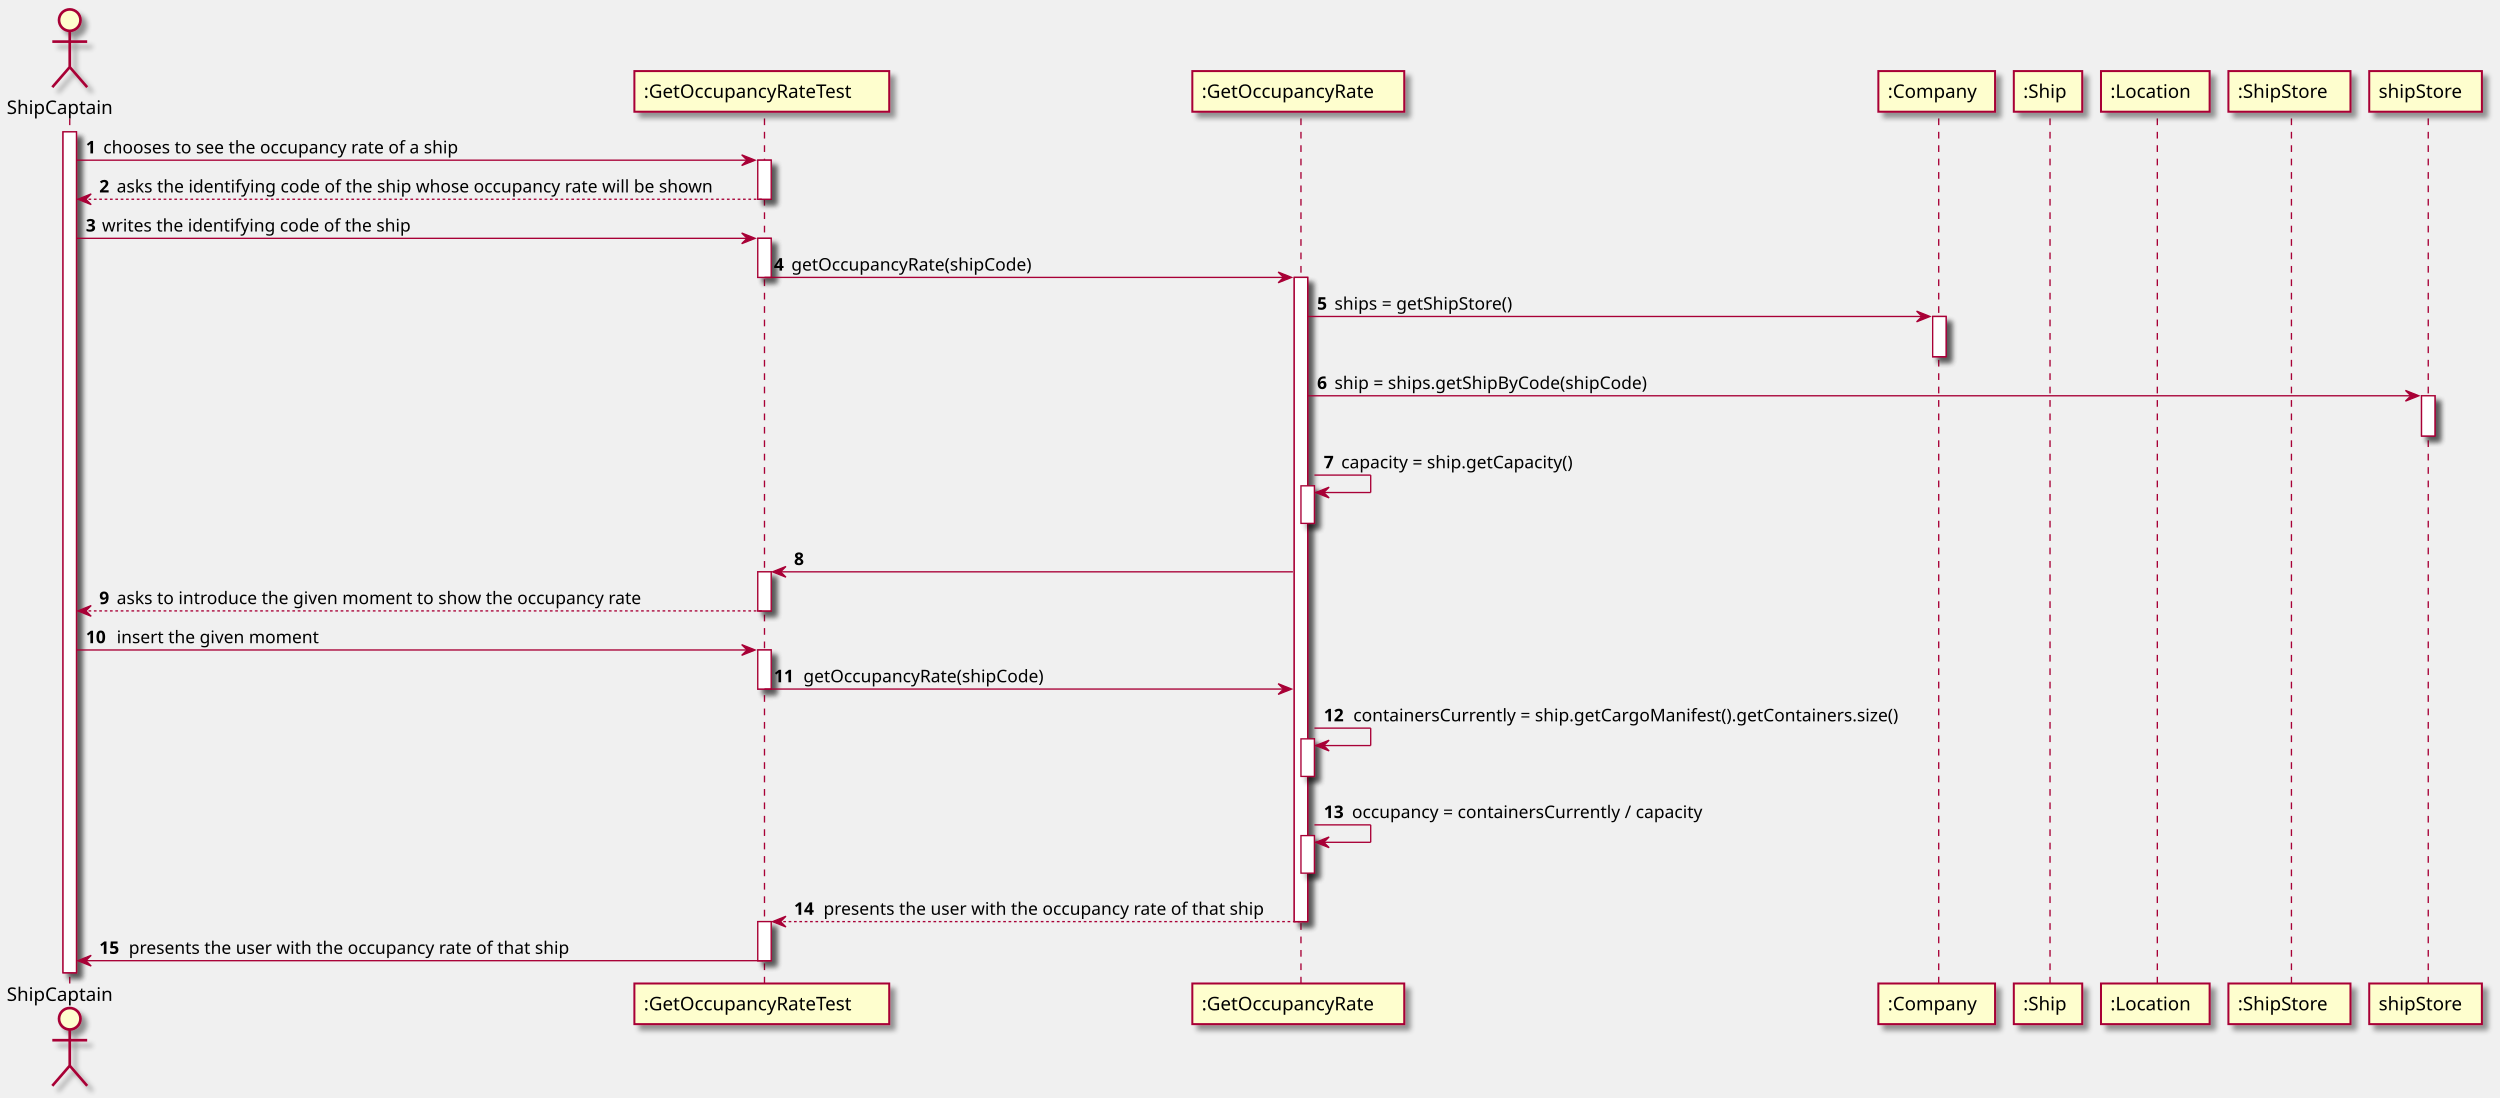
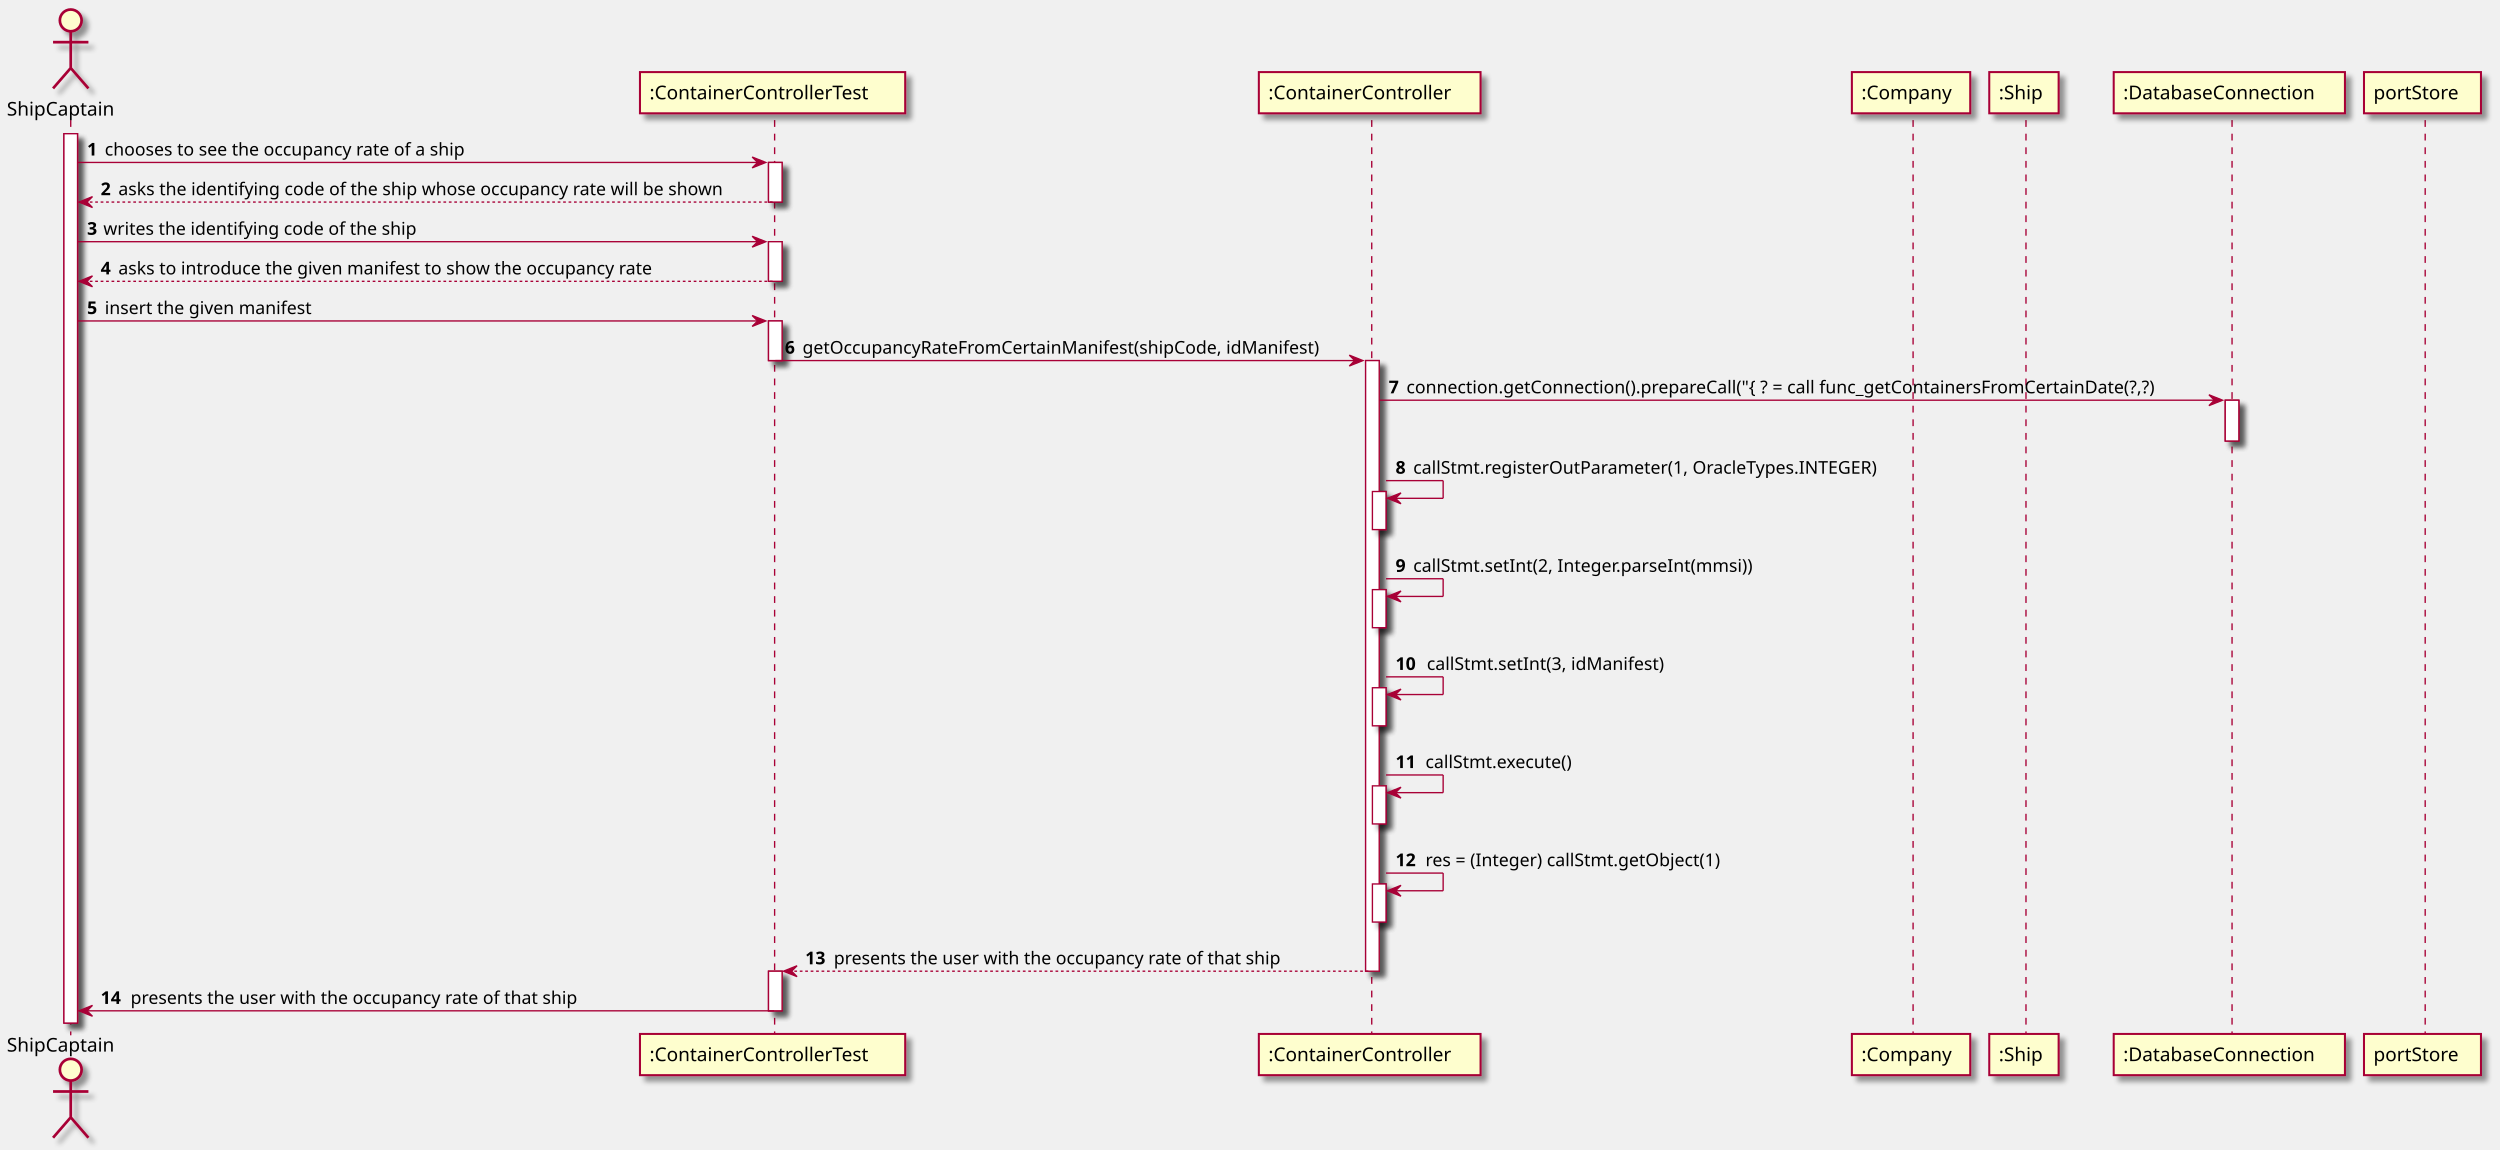
- <svg xmlns="http://www.w3.org/2000/svg" contentScriptType="application/ecmascript" contentStyleType="text/css" height="818px" preserveAspectRatio="none" style="width:1864px;height:818px;background:#FFFFFF;" version="1.1" viewBox="0 0 1864 818" width="1864px" zoomAndPan="magnify">
+ <svg xmlns="http://www.w3.org/2000/svg" contentScriptType="application/ecmascript" contentStyleType="text/css" height="845px" preserveAspectRatio="none" style="width:1838px;height:845px;background:#FFFFFF;" version="1.1" viewBox="0 0 1838 845" width="1838px" zoomAndPan="magnify">
  <defs>
-     <filter height="300%" id="f1es9epheh1u3o" width="300%" x="-1" y="-1">
+     <filter height="300%" id="fy1voehs3zh9o" width="300%" x="-1" y="-1">
      <feGaussianBlur result="blurOut" stdDeviation="2.0" />
      <feColorMatrix in="blurOut" result="blurOut2" type="matrix" values="0 0 0 0 0 0 0 0 0 0 0 0 0 0 0 0 0 0 .4 0" />
      <feOffset dx="4.0" dy="4.0" in="blurOut2" result="blurOut3" />
      <feBlend in="SourceGraphic" in2="blurOut3" mode="normal" />
    </filter>
  </defs>
  <g>
-     <rect fill="#FFFFFF" filter="url(#f1es9epheh1u3o)" height="626.992" style="stroke:#A80036;stroke-width:1.0;" width="10" x="47" y="98.297" />
-     <rect fill="#FFFFFF" filter="url(#f1es9epheh1u3o)" height="29.133" style="stroke:#A80036;stroke-width:1.0;" width="10" x="565" y="119.43" />
-     <rect fill="#FFFFFF" filter="url(#f1es9epheh1u3o)" height="29.133" style="stroke:#A80036;stroke-width:1.0;" width="10" x="565" y="177.695" />
-     <rect fill="#FFFFFF" filter="url(#f1es9epheh1u3o)" height="29.133" style="stroke:#A80036;stroke-width:1.0;" width="10" x="565" y="426.359" />
-     <rect fill="#FFFFFF" filter="url(#f1es9epheh1u3o)" height="29.133" style="stroke:#A80036;stroke-width:1.0;" width="10" x="565" y="484.625" />
-     <rect fill="#FFFFFF" filter="url(#f1es9epheh1u3o)" height="29.133" style="stroke:#A80036;stroke-width:1.0;" width="10" x="565" y="687.156" />
-     <rect fill="#FFFFFF" filter="url(#f1es9epheh1u3o)" height="480.328" style="stroke:#A80036;stroke-width:1.0;" width="10" x="965" y="206.828" />
-     <rect fill="#FFFFFF" filter="url(#f1es9epheh1u3o)" height="28" style="stroke:#A80036;stroke-width:1.0;" width="10" x="970" y="362.227" />
-     <rect fill="#FFFFFF" filter="url(#f1es9epheh1u3o)" height="28" style="stroke:#A80036;stroke-width:1.0;" width="10" x="970" y="550.891" />
-     <rect fill="#FFFFFF" filter="url(#f1es9epheh1u3o)" height="28" style="stroke:#A80036;stroke-width:1.0;" width="10" x="970" y="623.023" />
-     <rect fill="#FFFFFF" filter="url(#f1es9epheh1u3o)" height="30" style="stroke:#A80036;stroke-width:1.0;" width="10" x="1441" y="235.961" />
-     <rect fill="#FFFFFF" filter="url(#f1es9epheh1u3o)" height="30" style="stroke:#A80036;stroke-width:1.0;" width="10" x="1805.5" y="295.094" />
-     <line style="stroke:#A80036;stroke-width:1.0;stroke-dasharray:5.0,5.0;" x1="52" x2="52" y1="88.297" y2="734.289" />
-     <line style="stroke:#A80036;stroke-width:1.0;stroke-dasharray:5.0,5.0;" x1="570" x2="570" y1="88.297" y2="734.289" />
-     <line style="stroke:#A80036;stroke-width:1.0;stroke-dasharray:5.0,5.0;" x1="970" x2="970" y1="88.297" y2="734.289" />
-     <line style="stroke:#A80036;stroke-width:1.0;stroke-dasharray:5.0,5.0;" x1="1445.5" x2="1445.5" y1="88.297" y2="734.289" />
-     <line style="stroke:#A80036;stroke-width:1.0;stroke-dasharray:5.0,5.0;" x1="1528.5" x2="1528.5" y1="88.297" y2="734.289" />
-     <line style="stroke:#A80036;stroke-width:1.0;stroke-dasharray:5.0,5.0;" x1="1608.5" x2="1608.5" y1="88.297" y2="734.289" />
-     <line style="stroke:#A80036;stroke-width:1.0;stroke-dasharray:5.0,5.0;" x1="1708.5" x2="1708.5" y1="88.297" y2="734.289" />
-     <line style="stroke:#A80036;stroke-width:1.0;stroke-dasharray:5.0,5.0;" x1="1810.5" x2="1810.5" y1="88.297" y2="734.289" />
+     <rect fill="#FFFFFF" filter="url(#fy1voehs3zh9o)" height="653.859" style="stroke:#A80036;stroke-width:1.0;" width="10" x="47" y="98.297" />
+     <rect fill="#FFFFFF" filter="url(#fy1voehs3zh9o)" height="29.133" style="stroke:#A80036;stroke-width:1.0;" width="10" x="565" y="119.43" />
+     <rect fill="#FFFFFF" filter="url(#fy1voehs3zh9o)" height="29.133" style="stroke:#A80036;stroke-width:1.0;" width="10" x="565" y="177.695" />
+     <rect fill="#FFFFFF" filter="url(#fy1voehs3zh9o)" height="29.133" style="stroke:#A80036;stroke-width:1.0;" width="10" x="565" y="235.961" />
+     <rect fill="#FFFFFF" filter="url(#fy1voehs3zh9o)" height="29.133" style="stroke:#A80036;stroke-width:1.0;" width="10" x="565" y="714.023" />
+     <rect fill="#FFFFFF" filter="url(#fy1voehs3zh9o)" height="448.93" style="stroke:#A80036;stroke-width:1.0;" width="10" x="1004" y="265.094" />
+     <rect fill="#FFFFFF" filter="url(#fy1voehs3zh9o)" height="28" style="stroke:#A80036;stroke-width:1.0;" width="10" x="1009" y="361.359" />
+     <rect fill="#FFFFFF" filter="url(#fy1voehs3zh9o)" height="28" style="stroke:#A80036;stroke-width:1.0;" width="10" x="1009" y="433.492" />
+     <rect fill="#FFFFFF" filter="url(#fy1voehs3zh9o)" height="28" style="stroke:#A80036;stroke-width:1.0;" width="10" x="1009" y="505.625" />
+     <rect fill="#FFFFFF" filter="url(#fy1voehs3zh9o)" height="28" style="stroke:#A80036;stroke-width:1.0;" width="10" x="1009" y="577.758" />
+     <rect fill="#FFFFFF" filter="url(#fy1voehs3zh9o)" height="28" style="stroke:#A80036;stroke-width:1.0;" width="10" x="1009" y="649.891" />
+     <rect fill="#FFFFFF" filter="url(#fy1voehs3zh9o)" height="30" style="stroke:#A80036;stroke-width:1.0;" width="10" x="1636" y="294.227" />
+     <line style="stroke:#A80036;stroke-width:1.0;stroke-dasharray:5.0,5.0;" x1="52" x2="52" y1="88.297" y2="761.156" />
+     <line style="stroke:#A80036;stroke-width:1.0;stroke-dasharray:5.0,5.0;" x1="569.5" x2="569.5" y1="88.297" y2="761.156" />
+     <line style="stroke:#A80036;stroke-width:1.0;stroke-dasharray:5.0,5.0;" x1="1008.5" x2="1008.5" y1="88.297" y2="761.156" />
+     <line style="stroke:#A80036;stroke-width:1.0;stroke-dasharray:5.0,5.0;" x1="1406.5" x2="1406.5" y1="88.297" y2="761.156" />
+     <line style="stroke:#A80036;stroke-width:1.0;stroke-dasharray:5.0,5.0;" x1="1489.5" x2="1489.5" y1="88.297" y2="761.156" />
+     <line style="stroke:#A80036;stroke-width:1.0;stroke-dasharray:5.0,5.0;" x1="1641" x2="1641" y1="88.297" y2="761.156" />
+     <line style="stroke:#A80036;stroke-width:1.0;stroke-dasharray:5.0,5.0;" x1="1783" x2="1783" y1="88.297" y2="761.156" />
    <text fill="#000000" font-family="sans-serif" font-size="14" lengthAdjust="spacing" textLength="88" x="5" y="84.995">ShipCaptain</text>
-     <ellipse cx="52" cy="15" fill="#FEFECE" filter="url(#f1es9epheh1u3o)" rx="8" ry="8" style="stroke:#A80036;stroke-width:2.0;" />
-     <path d="M52,23 L52,50 M39,31 L65,31 M52,50 L39,65 M52,50 L65,65 " fill="none" filter="url(#f1es9epheh1u3o)" style="stroke:#A80036;stroke-width:2.0;" />
-     <text fill="#000000" font-family="sans-serif" font-size="14" lengthAdjust="spacing" textLength="88" x="5" y="746.284">ShipCaptain</text>
-     <ellipse cx="52" cy="759.586" fill="#FEFECE" filter="url(#f1es9epheh1u3o)" rx="8" ry="8" style="stroke:#A80036;stroke-width:2.0;" />
-     <path d="M52,767.586 L52,794.586 M39,775.586 L65,775.586 M52,794.586 L39,809.586 M52,794.586 L65,809.586 " fill="none" filter="url(#f1es9epheh1u3o)" style="stroke:#A80036;stroke-width:2.0;" />
-     <rect fill="#FEFECE" filter="url(#f1es9epheh1u3o)" height="30.297" style="stroke:#A80036;stroke-width:1.5;" width="190" x="473" y="53" />
-     <text fill="#000000" font-family="sans-serif" font-size="14" lengthAdjust="spacing" textLength="176" x="480" y="72.995">:GetOccupancyRateTest</text>
-     <rect fill="#FEFECE" filter="url(#f1es9epheh1u3o)" height="30.297" style="stroke:#A80036;stroke-width:1.5;" width="190" x="473" y="733.289" />
-     <text fill="#000000" font-family="sans-serif" font-size="14" lengthAdjust="spacing" textLength="176" x="480" y="753.284">:GetOccupancyRateTest</text>
-     <rect fill="#FEFECE" filter="url(#f1es9epheh1u3o)" height="30.297" style="stroke:#A80036;stroke-width:1.5;" width="158" x="889" y="53" />
-     <text fill="#000000" font-family="sans-serif" font-size="14" lengthAdjust="spacing" textLength="144" x="896" y="72.995">:GetOccupancyRate</text>
-     <rect fill="#FEFECE" filter="url(#f1es9epheh1u3o)" height="30.297" style="stroke:#A80036;stroke-width:1.5;" width="158" x="889" y="733.289" />
-     <text fill="#000000" font-family="sans-serif" font-size="14" lengthAdjust="spacing" textLength="144" x="896" y="753.284">:GetOccupancyRate</text>
-     <rect fill="#FEFECE" filter="url(#f1es9epheh1u3o)" height="30.297" style="stroke:#A80036;stroke-width:1.5;" width="87" x="1400.5" y="53" />
-     <text fill="#000000" font-family="sans-serif" font-size="14" lengthAdjust="spacing" textLength="73" x="1407.5" y="72.995">:Company</text>
-     <rect fill="#FEFECE" filter="url(#f1es9epheh1u3o)" height="30.297" style="stroke:#A80036;stroke-width:1.5;" width="87" x="1400.5" y="733.289" />
-     <text fill="#000000" font-family="sans-serif" font-size="14" lengthAdjust="spacing" textLength="73" x="1407.5" y="753.284">:Company</text>
-     <rect fill="#FEFECE" filter="url(#f1es9epheh1u3o)" height="30.297" style="stroke:#A80036;stroke-width:1.5;" width="51" x="1501.5" y="53" />
-     <text fill="#000000" font-family="sans-serif" font-size="14" lengthAdjust="spacing" textLength="37" x="1508.5" y="72.995">:Ship</text>
-     <rect fill="#FEFECE" filter="url(#f1es9epheh1u3o)" height="30.297" style="stroke:#A80036;stroke-width:1.5;" width="51" x="1501.5" y="733.289" />
-     <text fill="#000000" font-family="sans-serif" font-size="14" lengthAdjust="spacing" textLength="37" x="1508.5" y="753.284">:Ship</text>
-     <rect fill="#FEFECE" filter="url(#f1es9epheh1u3o)" height="30.297" style="stroke:#A80036;stroke-width:1.5;" width="81" x="1566.5" y="53" />
-     <text fill="#000000" font-family="sans-serif" font-size="14" lengthAdjust="spacing" textLength="67" x="1573.5" y="72.995">:Location</text>
-     <rect fill="#FEFECE" filter="url(#f1es9epheh1u3o)" height="30.297" style="stroke:#A80036;stroke-width:1.5;" width="81" x="1566.5" y="733.289" />
-     <text fill="#000000" font-family="sans-serif" font-size="14" lengthAdjust="spacing" textLength="67" x="1573.5" y="753.284">:Location</text>
-     <rect fill="#FEFECE" filter="url(#f1es9epheh1u3o)" height="30.297" style="stroke:#A80036;stroke-width:1.5;" width="91" x="1661.5" y="53" />
-     <text fill="#000000" font-family="sans-serif" font-size="14" lengthAdjust="spacing" textLength="77" x="1668.5" y="72.995">:ShipStore</text>
-     <rect fill="#FEFECE" filter="url(#f1es9epheh1u3o)" height="30.297" style="stroke:#A80036;stroke-width:1.5;" width="91" x="1661.5" y="733.289" />
-     <text fill="#000000" font-family="sans-serif" font-size="14" lengthAdjust="spacing" textLength="77" x="1668.5" y="753.284">:ShipStore</text>
-     <rect fill="#FEFECE" filter="url(#f1es9epheh1u3o)" height="30.297" style="stroke:#A80036;stroke-width:1.5;" width="84" x="1766.5" y="53" />
-     <text fill="#000000" font-family="sans-serif" font-size="14" lengthAdjust="spacing" textLength="70" x="1773.5" y="72.995">shipStore</text>
-     <rect fill="#FEFECE" filter="url(#f1es9epheh1u3o)" height="30.297" style="stroke:#A80036;stroke-width:1.5;" width="84" x="1766.5" y="733.289" />
-     <text fill="#000000" font-family="sans-serif" font-size="14" lengthAdjust="spacing" textLength="70" x="1773.5" y="753.284">shipStore</text>
-     <rect fill="#FFFFFF" filter="url(#f1es9epheh1u3o)" height="626.992" style="stroke:#A80036;stroke-width:1.0;" width="10" x="47" y="98.297" />
-     <rect fill="#FFFFFF" filter="url(#f1es9epheh1u3o)" height="29.133" style="stroke:#A80036;stroke-width:1.0;" width="10" x="565" y="119.43" />
-     <rect fill="#FFFFFF" filter="url(#f1es9epheh1u3o)" height="29.133" style="stroke:#A80036;stroke-width:1.0;" width="10" x="565" y="177.695" />
-     <rect fill="#FFFFFF" filter="url(#f1es9epheh1u3o)" height="29.133" style="stroke:#A80036;stroke-width:1.0;" width="10" x="565" y="426.359" />
-     <rect fill="#FFFFFF" filter="url(#f1es9epheh1u3o)" height="29.133" style="stroke:#A80036;stroke-width:1.0;" width="10" x="565" y="484.625" />
-     <rect fill="#FFFFFF" filter="url(#f1es9epheh1u3o)" height="29.133" style="stroke:#A80036;stroke-width:1.0;" width="10" x="565" y="687.156" />
-     <rect fill="#FFFFFF" filter="url(#f1es9epheh1u3o)" height="480.328" style="stroke:#A80036;stroke-width:1.0;" width="10" x="965" y="206.828" />
-     <rect fill="#FFFFFF" filter="url(#f1es9epheh1u3o)" height="28" style="stroke:#A80036;stroke-width:1.0;" width="10" x="970" y="362.227" />
-     <rect fill="#FFFFFF" filter="url(#f1es9epheh1u3o)" height="28" style="stroke:#A80036;stroke-width:1.0;" width="10" x="970" y="550.891" />
-     <rect fill="#FFFFFF" filter="url(#f1es9epheh1u3o)" height="28" style="stroke:#A80036;stroke-width:1.0;" width="10" x="970" y="623.023" />
-     <rect fill="#FFFFFF" filter="url(#f1es9epheh1u3o)" height="30" style="stroke:#A80036;stroke-width:1.0;" width="10" x="1441" y="235.961" />
-     <rect fill="#FFFFFF" filter="url(#f1es9epheh1u3o)" height="30" style="stroke:#A80036;stroke-width:1.0;" width="10" x="1805.5" y="295.094" />
+     <ellipse cx="52" cy="15" fill="#FEFECE" filter="url(#fy1voehs3zh9o)" rx="8" ry="8" style="stroke:#A80036;stroke-width:2.0;" />
+     <path d="M52,23 L52,50 M39,31 L65,31 M52,50 L39,65 M52,50 L65,65 " fill="none" filter="url(#fy1voehs3zh9o)" style="stroke:#A80036;stroke-width:2.0;" />
+     <text fill="#000000" font-family="sans-serif" font-size="14" lengthAdjust="spacing" textLength="88" x="5" y="773.151">ShipCaptain</text>
+     <ellipse cx="52" cy="786.453" fill="#FEFECE" filter="url(#fy1voehs3zh9o)" rx="8" ry="8" style="stroke:#A80036;stroke-width:2.0;" />
+     <path d="M52,794.453 L52,821.453 M39,802.453 L65,802.453 M52,821.453 L39,836.453 M52,821.453 L65,836.453 " fill="none" filter="url(#fy1voehs3zh9o)" style="stroke:#A80036;stroke-width:2.0;" />
+     <rect fill="#FEFECE" filter="url(#fy1voehs3zh9o)" height="30.297" style="stroke:#A80036;stroke-width:1.5;" width="195" x="470.5" y="53" />
+     <text fill="#000000" font-family="sans-serif" font-size="14" lengthAdjust="spacing" textLength="181" x="477.5" y="72.995">:ContainerControllerTest</text>
+     <rect fill="#FEFECE" filter="url(#fy1voehs3zh9o)" height="30.297" style="stroke:#A80036;stroke-width:1.5;" width="195" x="470.5" y="760.156" />
+     <text fill="#000000" font-family="sans-serif" font-size="14" lengthAdjust="spacing" textLength="181" x="477.5" y="780.151">:ContainerControllerTest</text>
+     <rect fill="#FEFECE" filter="url(#fy1voehs3zh9o)" height="30.297" style="stroke:#A80036;stroke-width:1.5;" width="163" x="925.5" y="53" />
+     <text fill="#000000" font-family="sans-serif" font-size="14" lengthAdjust="spacing" textLength="149" x="932.5" y="72.995">:ContainerController</text>
+     <rect fill="#FEFECE" filter="url(#fy1voehs3zh9o)" height="30.297" style="stroke:#A80036;stroke-width:1.5;" width="163" x="925.5" y="760.156" />
+     <text fill="#000000" font-family="sans-serif" font-size="14" lengthAdjust="spacing" textLength="149" x="932.5" y="780.151">:ContainerController</text>
+     <rect fill="#FEFECE" filter="url(#fy1voehs3zh9o)" height="30.297" style="stroke:#A80036;stroke-width:1.5;" width="87" x="1361.5" y="53" />
+     <text fill="#000000" font-family="sans-serif" font-size="14" lengthAdjust="spacing" textLength="73" x="1368.5" y="72.995">:Company</text>
+     <rect fill="#FEFECE" filter="url(#fy1voehs3zh9o)" height="30.297" style="stroke:#A80036;stroke-width:1.5;" width="87" x="1361.5" y="760.156" />
+     <text fill="#000000" font-family="sans-serif" font-size="14" lengthAdjust="spacing" textLength="73" x="1368.5" y="780.151">:Company</text>
+     <rect fill="#FEFECE" filter="url(#fy1voehs3zh9o)" height="30.297" style="stroke:#A80036;stroke-width:1.5;" width="51" x="1462.5" y="53" />
+     <text fill="#000000" font-family="sans-serif" font-size="14" lengthAdjust="spacing" textLength="37" x="1469.5" y="72.995">:Ship</text>
+     <rect fill="#FEFECE" filter="url(#fy1voehs3zh9o)" height="30.297" style="stroke:#A80036;stroke-width:1.5;" width="51" x="1462.5" y="760.156" />
+     <text fill="#000000" font-family="sans-serif" font-size="14" lengthAdjust="spacing" textLength="37" x="1469.5" y="780.151">:Ship</text>
+     <rect fill="#FEFECE" filter="url(#fy1voehs3zh9o)" height="30.297" style="stroke:#A80036;stroke-width:1.5;" width="170" x="1554" y="53" />
+     <text fill="#000000" font-family="sans-serif" font-size="14" lengthAdjust="spacing" textLength="156" x="1561" y="72.995">:DatabaseConnection</text>
+     <rect fill="#FEFECE" filter="url(#fy1voehs3zh9o)" height="30.297" style="stroke:#A80036;stroke-width:1.5;" width="170" x="1554" y="760.156" />
+     <text fill="#000000" font-family="sans-serif" font-size="14" lengthAdjust="spacing" textLength="156" x="1561" y="780.151">:DatabaseConnection</text>
+     <rect fill="#FEFECE" filter="url(#fy1voehs3zh9o)" height="30.297" style="stroke:#A80036;stroke-width:1.5;" width="86" x="1738" y="53" />
+     <text fill="#000000" font-family="sans-serif" font-size="14" lengthAdjust="spacing" textLength="72" x="1745" y="72.995">portStore</text>
+     <rect fill="#FEFECE" filter="url(#fy1voehs3zh9o)" height="30.297" style="stroke:#A80036;stroke-width:1.5;" width="86" x="1738" y="760.156" />
+     <text fill="#000000" font-family="sans-serif" font-size="14" lengthAdjust="spacing" textLength="72" x="1745" y="780.151">portStore</text>
+     <rect fill="#FFFFFF" filter="url(#fy1voehs3zh9o)" height="653.859" style="stroke:#A80036;stroke-width:1.0;" width="10" x="47" y="98.297" />
+     <rect fill="#FFFFFF" filter="url(#fy1voehs3zh9o)" height="29.133" style="stroke:#A80036;stroke-width:1.0;" width="10" x="565" y="119.43" />
+     <rect fill="#FFFFFF" filter="url(#fy1voehs3zh9o)" height="29.133" style="stroke:#A80036;stroke-width:1.0;" width="10" x="565" y="177.695" />
+     <rect fill="#FFFFFF" filter="url(#fy1voehs3zh9o)" height="29.133" style="stroke:#A80036;stroke-width:1.0;" width="10" x="565" y="235.961" />
+     <rect fill="#FFFFFF" filter="url(#fy1voehs3zh9o)" height="29.133" style="stroke:#A80036;stroke-width:1.0;" width="10" x="565" y="714.023" />
+     <rect fill="#FFFFFF" filter="url(#fy1voehs3zh9o)" height="448.93" style="stroke:#A80036;stroke-width:1.0;" width="10" x="1004" y="265.094" />
+     <rect fill="#FFFFFF" filter="url(#fy1voehs3zh9o)" height="28" style="stroke:#A80036;stroke-width:1.0;" width="10" x="1009" y="361.359" />
+     <rect fill="#FFFFFF" filter="url(#fy1voehs3zh9o)" height="28" style="stroke:#A80036;stroke-width:1.0;" width="10" x="1009" y="433.492" />
+     <rect fill="#FFFFFF" filter="url(#fy1voehs3zh9o)" height="28" style="stroke:#A80036;stroke-width:1.0;" width="10" x="1009" y="505.625" />
+     <rect fill="#FFFFFF" filter="url(#fy1voehs3zh9o)" height="28" style="stroke:#A80036;stroke-width:1.0;" width="10" x="1009" y="577.758" />
+     <rect fill="#FFFFFF" filter="url(#fy1voehs3zh9o)" height="28" style="stroke:#A80036;stroke-width:1.0;" width="10" x="1009" y="649.891" />
+     <rect fill="#FFFFFF" filter="url(#fy1voehs3zh9o)" height="30" style="stroke:#A80036;stroke-width:1.0;" width="10" x="1636" y="294.227" />
    <polygon fill="#A80036" points="553,115.43,563,119.43,553,123.43,557,119.43" style="stroke:#A80036;stroke-width:1.0;" />
    <line style="stroke:#A80036;stroke-width:1.0;" x1="57" x2="559" y1="119.43" y2="119.43" />
    <text fill="#000000" font-family="sans-serif" font-size="13" font-weight="bold" lengthAdjust="spacing" textLength="9" x="64" y="114.364">1</text>
    <text fill="#000000" font-family="sans-serif" font-size="13" lengthAdjust="spacing" textLength="284" x="77" y="114.364">chooses to see the occupancy rate of a ship</text>
    <polygon fill="#A80036" points="68,144.562,58,148.562,68,152.562,64,148.562" style="stroke:#A80036;stroke-width:1.0;" />
    <line style="stroke:#A80036;stroke-width:1.0;stroke-dasharray:2.0,2.0;" x1="62" x2="569" y1="148.562" y2="148.562" />
    <text fill="#000000" font-family="sans-serif" font-size="13" font-weight="bold" lengthAdjust="spacing" textLength="9" x="74" y="143.497">2</text>
    <text fill="#000000" font-family="sans-serif" font-size="13" lengthAdjust="spacing" textLength="471" x="87" y="143.497">asks the identifying code of the ship whose occupancy rate will be shown</text>
    <polygon fill="#A80036" points="553,173.695,563,177.695,553,181.695,557,177.695" style="stroke:#A80036;stroke-width:1.0;" />
    <line style="stroke:#A80036;stroke-width:1.0;" x1="57" x2="559" y1="177.695" y2="177.695" />
    <text fill="#000000" font-family="sans-serif" font-size="13" font-weight="bold" lengthAdjust="spacing" textLength="8" x="64" y="172.629">3</text>
    <text fill="#000000" font-family="sans-serif" font-size="13" lengthAdjust="spacing" textLength="242" x="76" y="172.629">writes the identifying code of the ship</text>
-     <polygon fill="#A80036" points="953,202.828,963,206.828,953,210.828,957,206.828" style="stroke:#A80036;stroke-width:1.0;" />
-     <line style="stroke:#A80036;stroke-width:1.0;" x1="570" x2="959" y1="206.828" y2="206.828" />
-     <text fill="#000000" font-family="sans-serif" font-size="13" font-weight="bold" lengthAdjust="spacing" textLength="9" x="577" y="201.762">4</text>
-     <text fill="#000000" font-family="sans-serif" font-size="13" lengthAdjust="spacing" textLength="191" x="590" y="201.762">getOccupancyRate(shipCode)</text>
-     <polygon fill="#A80036" points="1429,231.961,1439,235.961,1429,239.961,1433,235.961" style="stroke:#A80036;stroke-width:1.0;" />
-     <line style="stroke:#A80036;stroke-width:1.0;" x1="975" x2="1435" y1="235.961" y2="235.961" />
-     <text fill="#000000" font-family="sans-serif" font-size="13" font-weight="bold" lengthAdjust="spacing" textLength="9" x="982" y="230.895">5</text>
-     <text fill="#000000" font-family="sans-serif" font-size="13" lengthAdjust="spacing" textLength="143" x="995" y="230.895">ships = getShipStore()</text>
-     <polygon fill="#A80036" points="1793.5,291.094,1803.5,295.094,1793.5,299.094,1797.5,295.094" style="stroke:#A80036;stroke-width:1.0;" />
-     <line style="stroke:#A80036;stroke-width:1.0;" x1="975" x2="1799.5" y1="295.094" y2="295.094" />
-     <text fill="#000000" font-family="sans-serif" font-size="13" font-weight="bold" lengthAdjust="spacing" textLength="9" x="982" y="290.028">6</text>
-     <text fill="#000000" font-family="sans-serif" font-size="13" lengthAdjust="spacing" textLength="247" x="995" y="290.028">ship = ships.getShipByCode(shipCode)</text>
-     <line style="stroke:#A80036;stroke-width:1.0;" x1="980" x2="1022" y1="354.227" y2="354.227" />
-     <line style="stroke:#A80036;stroke-width:1.0;" x1="1022" x2="1022" y1="354.227" y2="367.227" />
-     <line style="stroke:#A80036;stroke-width:1.0;" x1="981" x2="1022" y1="367.227" y2="367.227" />
-     <polygon fill="#A80036" points="991,363.227,981,367.227,991,371.227,987,367.227" style="stroke:#A80036;stroke-width:1.0;" />
-     <text fill="#000000" font-family="sans-serif" font-size="13" font-weight="bold" lengthAdjust="spacing" textLength="9" x="987" y="349.161">7</text>
-     <text fill="#000000" font-family="sans-serif" font-size="13" lengthAdjust="spacing" textLength="189" x="1000" y="349.161">capacity = ship.getCapacity()</text>
-     <polygon fill="#A80036" points="586,422.359,576,426.359,586,430.359,582,426.359" style="stroke:#A80036;stroke-width:1.0;" />
-     <line style="stroke:#A80036;stroke-width:1.0;" x1="580" x2="964" y1="426.359" y2="426.359" />
-     <text fill="#000000" font-family="sans-serif" font-size="13" font-weight="bold" lengthAdjust="spacing" textLength="9" x="592" y="421.293">8</text>
-     <text fill="#000000" font-family="sans-serif" font-size="13" lengthAdjust="spacing" textLength="0" x="609" y="421.293" />
-     <polygon fill="#A80036" points="68,451.492,58,455.492,68,459.492,64,455.492" style="stroke:#A80036;stroke-width:1.0;" />
-     <line style="stroke:#A80036;stroke-width:1.0;stroke-dasharray:2.0,2.0;" x1="62" x2="569" y1="455.492" y2="455.492" />
-     <text fill="#000000" font-family="sans-serif" font-size="13" font-weight="bold" lengthAdjust="spacing" textLength="9" x="74" y="450.426">9</text>
-     <text fill="#000000" font-family="sans-serif" font-size="13" lengthAdjust="spacing" textLength="416" x="87" y="450.426">asks to introduce the given moment to show the occupancy rate</text>
-     <polygon fill="#A80036" points="553,480.625,563,484.625,553,488.625,557,484.625" style="stroke:#A80036;stroke-width:1.0;" />
-     <line style="stroke:#A80036;stroke-width:1.0;" x1="57" x2="559" y1="484.625" y2="484.625" />
-     <text fill="#000000" font-family="sans-serif" font-size="13" font-weight="bold" lengthAdjust="spacing" textLength="19" x="64" y="479.559">10</text>
-     <text fill="#000000" font-family="sans-serif" font-size="13" lengthAdjust="spacing" textLength="159" x="87" y="479.559">insert the given moment</text>
-     <polygon fill="#A80036" points="953,509.758,963,513.758,953,517.758,957,513.758" style="stroke:#A80036;stroke-width:1.0;" />
-     <line style="stroke:#A80036;stroke-width:1.0;" x1="570" x2="959" y1="513.758" y2="513.758" />
-     <text fill="#000000" font-family="sans-serif" font-size="13" font-weight="bold" lengthAdjust="spacing" textLength="18" x="577" y="508.692">11</text>
-     <text fill="#000000" font-family="sans-serif" font-size="13" lengthAdjust="spacing" textLength="191" x="599" y="508.692">getOccupancyRate(shipCode)</text>
-     <line style="stroke:#A80036;stroke-width:1.0;" x1="980" x2="1022" y1="542.891" y2="542.891" />
-     <line style="stroke:#A80036;stroke-width:1.0;" x1="1022" x2="1022" y1="542.891" y2="555.891" />
-     <line style="stroke:#A80036;stroke-width:1.0;" x1="981" x2="1022" y1="555.891" y2="555.891" />
-     <polygon fill="#A80036" points="991,551.891,981,555.891,991,559.891,987,555.891" style="stroke:#A80036;stroke-width:1.0;" />
-     <text fill="#000000" font-family="sans-serif" font-size="13" font-weight="bold" lengthAdjust="spacing" textLength="18" x="987" y="537.825">12</text>
-     <text fill="#000000" font-family="sans-serif" font-size="13" lengthAdjust="spacing" textLength="430" x="1009" y="537.825">containersCurrently = ship.getCargoManifest().getContainers.size()</text>
-     <line style="stroke:#A80036;stroke-width:1.0;" x1="980" x2="1022" y1="615.023" y2="615.023" />
-     <line style="stroke:#A80036;stroke-width:1.0;" x1="1022" x2="1022" y1="615.023" y2="628.023" />
-     <line style="stroke:#A80036;stroke-width:1.0;" x1="981" x2="1022" y1="628.023" y2="628.023" />
-     <polygon fill="#A80036" points="991,624.023,981,628.023,991,632.023,987,628.023" style="stroke:#A80036;stroke-width:1.0;" />
-     <text fill="#000000" font-family="sans-serif" font-size="13" font-weight="bold" lengthAdjust="spacing" textLength="17" x="987" y="609.957">13</text>
-     <text fill="#000000" font-family="sans-serif" font-size="13" lengthAdjust="spacing" textLength="279" x="1008" y="609.957">occupancy = containersCurrently / capacity</text>
-     <polygon fill="#A80036" points="586,683.156,576,687.156,586,691.156,582,687.156" style="stroke:#A80036;stroke-width:1.0;" />
-     <line style="stroke:#A80036;stroke-width:1.0;stroke-dasharray:2.0,2.0;" x1="580" x2="969" y1="687.156" y2="687.156" />
-     <text fill="#000000" font-family="sans-serif" font-size="13" font-weight="bold" lengthAdjust="spacing" textLength="18" x="592" y="682.09">14</text>
-     <text fill="#000000" font-family="sans-serif" font-size="13" lengthAdjust="spacing" textLength="349" x="614" y="682.09">presents the user with the occupancy rate of that ship</text>
-     <polygon fill="#A80036" points="68,712.289,58,716.289,68,720.289,64,716.289" style="stroke:#A80036;stroke-width:1.0;" />
-     <line style="stroke:#A80036;stroke-width:1.0;" x1="62" x2="569" y1="716.289" y2="716.289" />
-     <text fill="#000000" font-family="sans-serif" font-size="13" font-weight="bold" lengthAdjust="spacing" textLength="18" x="74" y="711.223">15</text>
-     <text fill="#000000" font-family="sans-serif" font-size="13" lengthAdjust="spacing" textLength="349" x="96" y="711.223">presents the user with the occupancy rate of that ship</text>
+     <polygon fill="#A80036" points="68,202.828,58,206.828,68,210.828,64,206.828" style="stroke:#A80036;stroke-width:1.0;" />
+     <line style="stroke:#A80036;stroke-width:1.0;stroke-dasharray:2.0,2.0;" x1="62" x2="569" y1="206.828" y2="206.828" />
+     <text fill="#000000" font-family="sans-serif" font-size="13" font-weight="bold" lengthAdjust="spacing" textLength="9" x="74" y="201.762">4</text>
+     <text fill="#000000" font-family="sans-serif" font-size="13" lengthAdjust="spacing" textLength="418" x="87" y="201.762">asks to introduce the given manifest to show the occupancy rate</text>
+     <polygon fill="#A80036" points="553,231.961,563,235.961,553,239.961,557,235.961" style="stroke:#A80036;stroke-width:1.0;" />
+     <line style="stroke:#A80036;stroke-width:1.0;" x1="57" x2="559" y1="235.961" y2="235.961" />
+     <text fill="#000000" font-family="sans-serif" font-size="13" font-weight="bold" lengthAdjust="spacing" textLength="9" x="64" y="230.895">5</text>
+     <text fill="#000000" font-family="sans-serif" font-size="13" lengthAdjust="spacing" textLength="161" x="77" y="230.895">insert the given manifest</text>
+     <polygon fill="#A80036" points="992,261.094,1002,265.094,992,269.094,996,265.094" style="stroke:#A80036;stroke-width:1.0;" />
+     <line style="stroke:#A80036;stroke-width:1.0;" x1="570" x2="998" y1="265.094" y2="265.094" />
+     <text fill="#000000" font-family="sans-serif" font-size="13" font-weight="bold" lengthAdjust="spacing" textLength="9" x="577" y="260.028">6</text>
+     <text fill="#000000" font-family="sans-serif" font-size="13" lengthAdjust="spacing" textLength="397" x="590" y="260.028">getOccupancyRateFromCertainManifest(shipCode, idManifest)</text>
+     <polygon fill="#A80036" points="1624,290.227,1634,294.227,1624,298.227,1628,294.227" style="stroke:#A80036;stroke-width:1.0;" />
+     <line style="stroke:#A80036;stroke-width:1.0;" x1="1014" x2="1630" y1="294.227" y2="294.227" />
+     <text fill="#000000" font-family="sans-serif" font-size="13" font-weight="bold" lengthAdjust="spacing" textLength="9" x="1021" y="289.161">7</text>
+     <text fill="#000000" font-family="sans-serif" font-size="13" lengthAdjust="spacing" textLength="590" x="1034" y="289.161">connection.getConnection().prepareCall("{ ? = call func_getContainersFromCertainDate(?,?)</text>
+     <line style="stroke:#A80036;stroke-width:1.0;" x1="1019" x2="1061" y1="353.359" y2="353.359" />
+     <line style="stroke:#A80036;stroke-width:1.0;" x1="1061" x2="1061" y1="353.359" y2="366.359" />
+     <line style="stroke:#A80036;stroke-width:1.0;" x1="1020" x2="1061" y1="366.359" y2="366.359" />
+     <polygon fill="#A80036" points="1030,362.359,1020,366.359,1030,370.359,1026,366.359" style="stroke:#A80036;stroke-width:1.0;" />
+     <text fill="#000000" font-family="sans-serif" font-size="13" font-weight="bold" lengthAdjust="spacing" textLength="9" x="1026" y="348.293">8</text>
+     <text fill="#000000" font-family="sans-serif" font-size="13" lengthAdjust="spacing" textLength="361" x="1039" y="348.293">callStmt.registerOutParameter(1, OracleTypes.INTEGER)</text>
+     <line style="stroke:#A80036;stroke-width:1.0;" x1="1019" x2="1061" y1="425.492" y2="425.492" />
+     <line style="stroke:#A80036;stroke-width:1.0;" x1="1061" x2="1061" y1="425.492" y2="438.492" />
+     <line style="stroke:#A80036;stroke-width:1.0;" x1="1020" x2="1061" y1="438.492" y2="438.492" />
+     <polygon fill="#A80036" points="1030,434.492,1020,438.492,1030,442.492,1026,438.492" style="stroke:#A80036;stroke-width:1.0;" />
+     <text fill="#000000" font-family="sans-serif" font-size="13" font-weight="bold" lengthAdjust="spacing" textLength="9" x="1026" y="420.426">9</text>
+     <text fill="#000000" font-family="sans-serif" font-size="13" lengthAdjust="spacing" textLength="265" x="1039" y="420.426">callStmt.setInt(2, Integer.parseInt(mmsi))</text>
+     <line style="stroke:#A80036;stroke-width:1.0;" x1="1019" x2="1061" y1="497.625" y2="497.625" />
+     <line style="stroke:#A80036;stroke-width:1.0;" x1="1061" x2="1061" y1="497.625" y2="510.625" />
+     <line style="stroke:#A80036;stroke-width:1.0;" x1="1020" x2="1061" y1="510.625" y2="510.625" />
+     <polygon fill="#A80036" points="1030,506.625,1020,510.625,1030,514.625,1026,510.625" style="stroke:#A80036;stroke-width:1.0;" />
+     <text fill="#000000" font-family="sans-serif" font-size="13" font-weight="bold" lengthAdjust="spacing" textLength="19" x="1026" y="492.559">10</text>
+     <text fill="#000000" font-family="sans-serif" font-size="13" lengthAdjust="spacing" textLength="183" x="1049" y="492.559">callStmt.setInt(3, idManifest)</text>
+     <line style="stroke:#A80036;stroke-width:1.0;" x1="1019" x2="1061" y1="569.758" y2="569.758" />
+     <line style="stroke:#A80036;stroke-width:1.0;" x1="1061" x2="1061" y1="569.758" y2="582.758" />
+     <line style="stroke:#A80036;stroke-width:1.0;" x1="1020" x2="1061" y1="582.758" y2="582.758" />
+     <polygon fill="#A80036" points="1030,578.758,1020,582.758,1030,586.758,1026,582.758" style="stroke:#A80036;stroke-width:1.0;" />
+     <text fill="#000000" font-family="sans-serif" font-size="13" font-weight="bold" lengthAdjust="spacing" textLength="18" x="1026" y="564.692">11</text>
+     <text fill="#000000" font-family="sans-serif" font-size="13" lengthAdjust="spacing" textLength="118" x="1048" y="564.692">callStmt.execute()</text>
+     <line style="stroke:#A80036;stroke-width:1.0;" x1="1019" x2="1061" y1="641.891" y2="641.891" />
+     <line style="stroke:#A80036;stroke-width:1.0;" x1="1061" x2="1061" y1="641.891" y2="654.891" />
+     <line style="stroke:#A80036;stroke-width:1.0;" x1="1020" x2="1061" y1="654.891" y2="654.891" />
+     <polygon fill="#A80036" points="1030,650.891,1020,654.891,1030,658.891,1026,654.891" style="stroke:#A80036;stroke-width:1.0;" />
+     <text fill="#000000" font-family="sans-serif" font-size="13" font-weight="bold" lengthAdjust="spacing" textLength="18" x="1026" y="636.825">12</text>
+     <text fill="#000000" font-family="sans-serif" font-size="13" lengthAdjust="spacing" textLength="237" x="1048" y="636.825">res  = (Integer) callStmt.getObject(1)</text>
+     <polygon fill="#A80036" points="586,710.023,576,714.023,586,718.023,582,714.023" style="stroke:#A80036;stroke-width:1.0;" />
+     <line style="stroke:#A80036;stroke-width:1.0;stroke-dasharray:2.0,2.0;" x1="580" x2="1008" y1="714.023" y2="714.023" />
+     <text fill="#000000" font-family="sans-serif" font-size="13" font-weight="bold" lengthAdjust="spacing" textLength="17" x="592" y="708.957">13</text>
+     <text fill="#000000" font-family="sans-serif" font-size="13" lengthAdjust="spacing" textLength="349" x="613" y="708.957">presents the user with the occupancy rate of that ship</text>
+     <polygon fill="#A80036" points="68,739.156,58,743.156,68,747.156,64,743.156" style="stroke:#A80036;stroke-width:1.0;" />
+     <line style="stroke:#A80036;stroke-width:1.0;" x1="62" x2="569" y1="743.156" y2="743.156" />
+     <text fill="#000000" font-family="sans-serif" font-size="13" font-weight="bold" lengthAdjust="spacing" textLength="18" x="74" y="738.09">14</text>
+     <text fill="#000000" font-family="sans-serif" font-size="13" lengthAdjust="spacing" textLength="349" x="96" y="738.09">presents the user with the occupancy rate of that ship</text>
  </g>
</svg>
